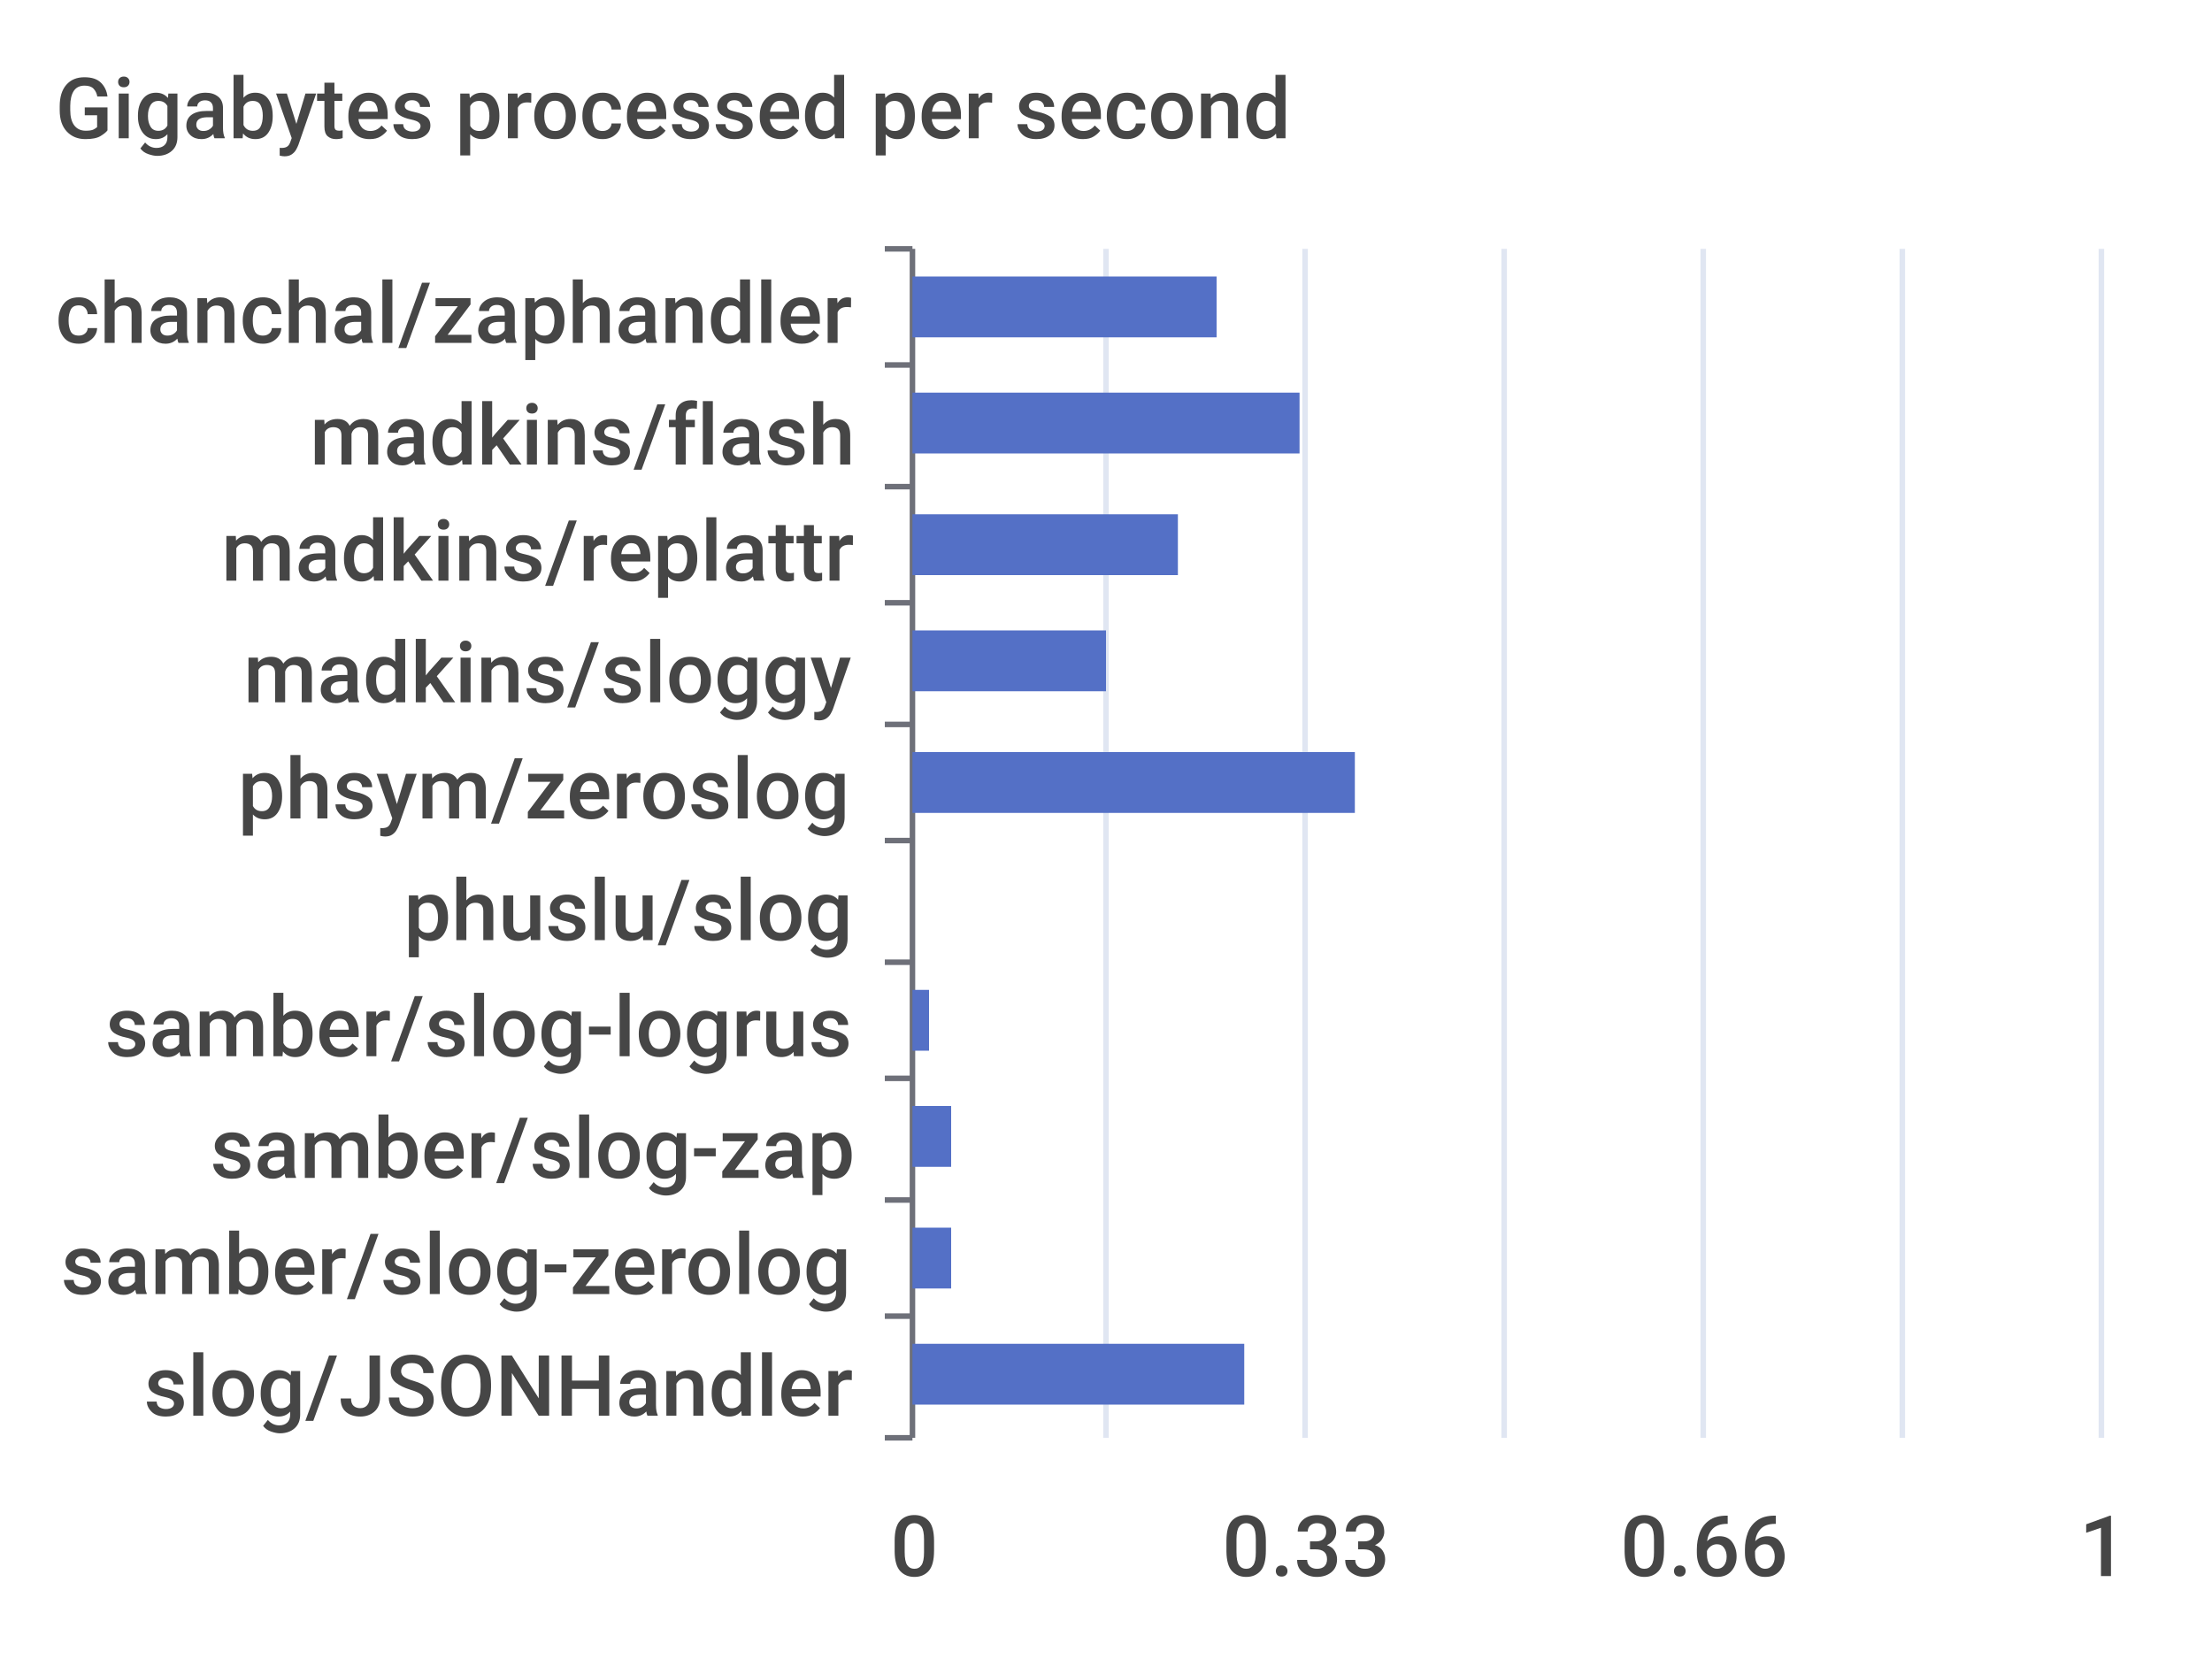
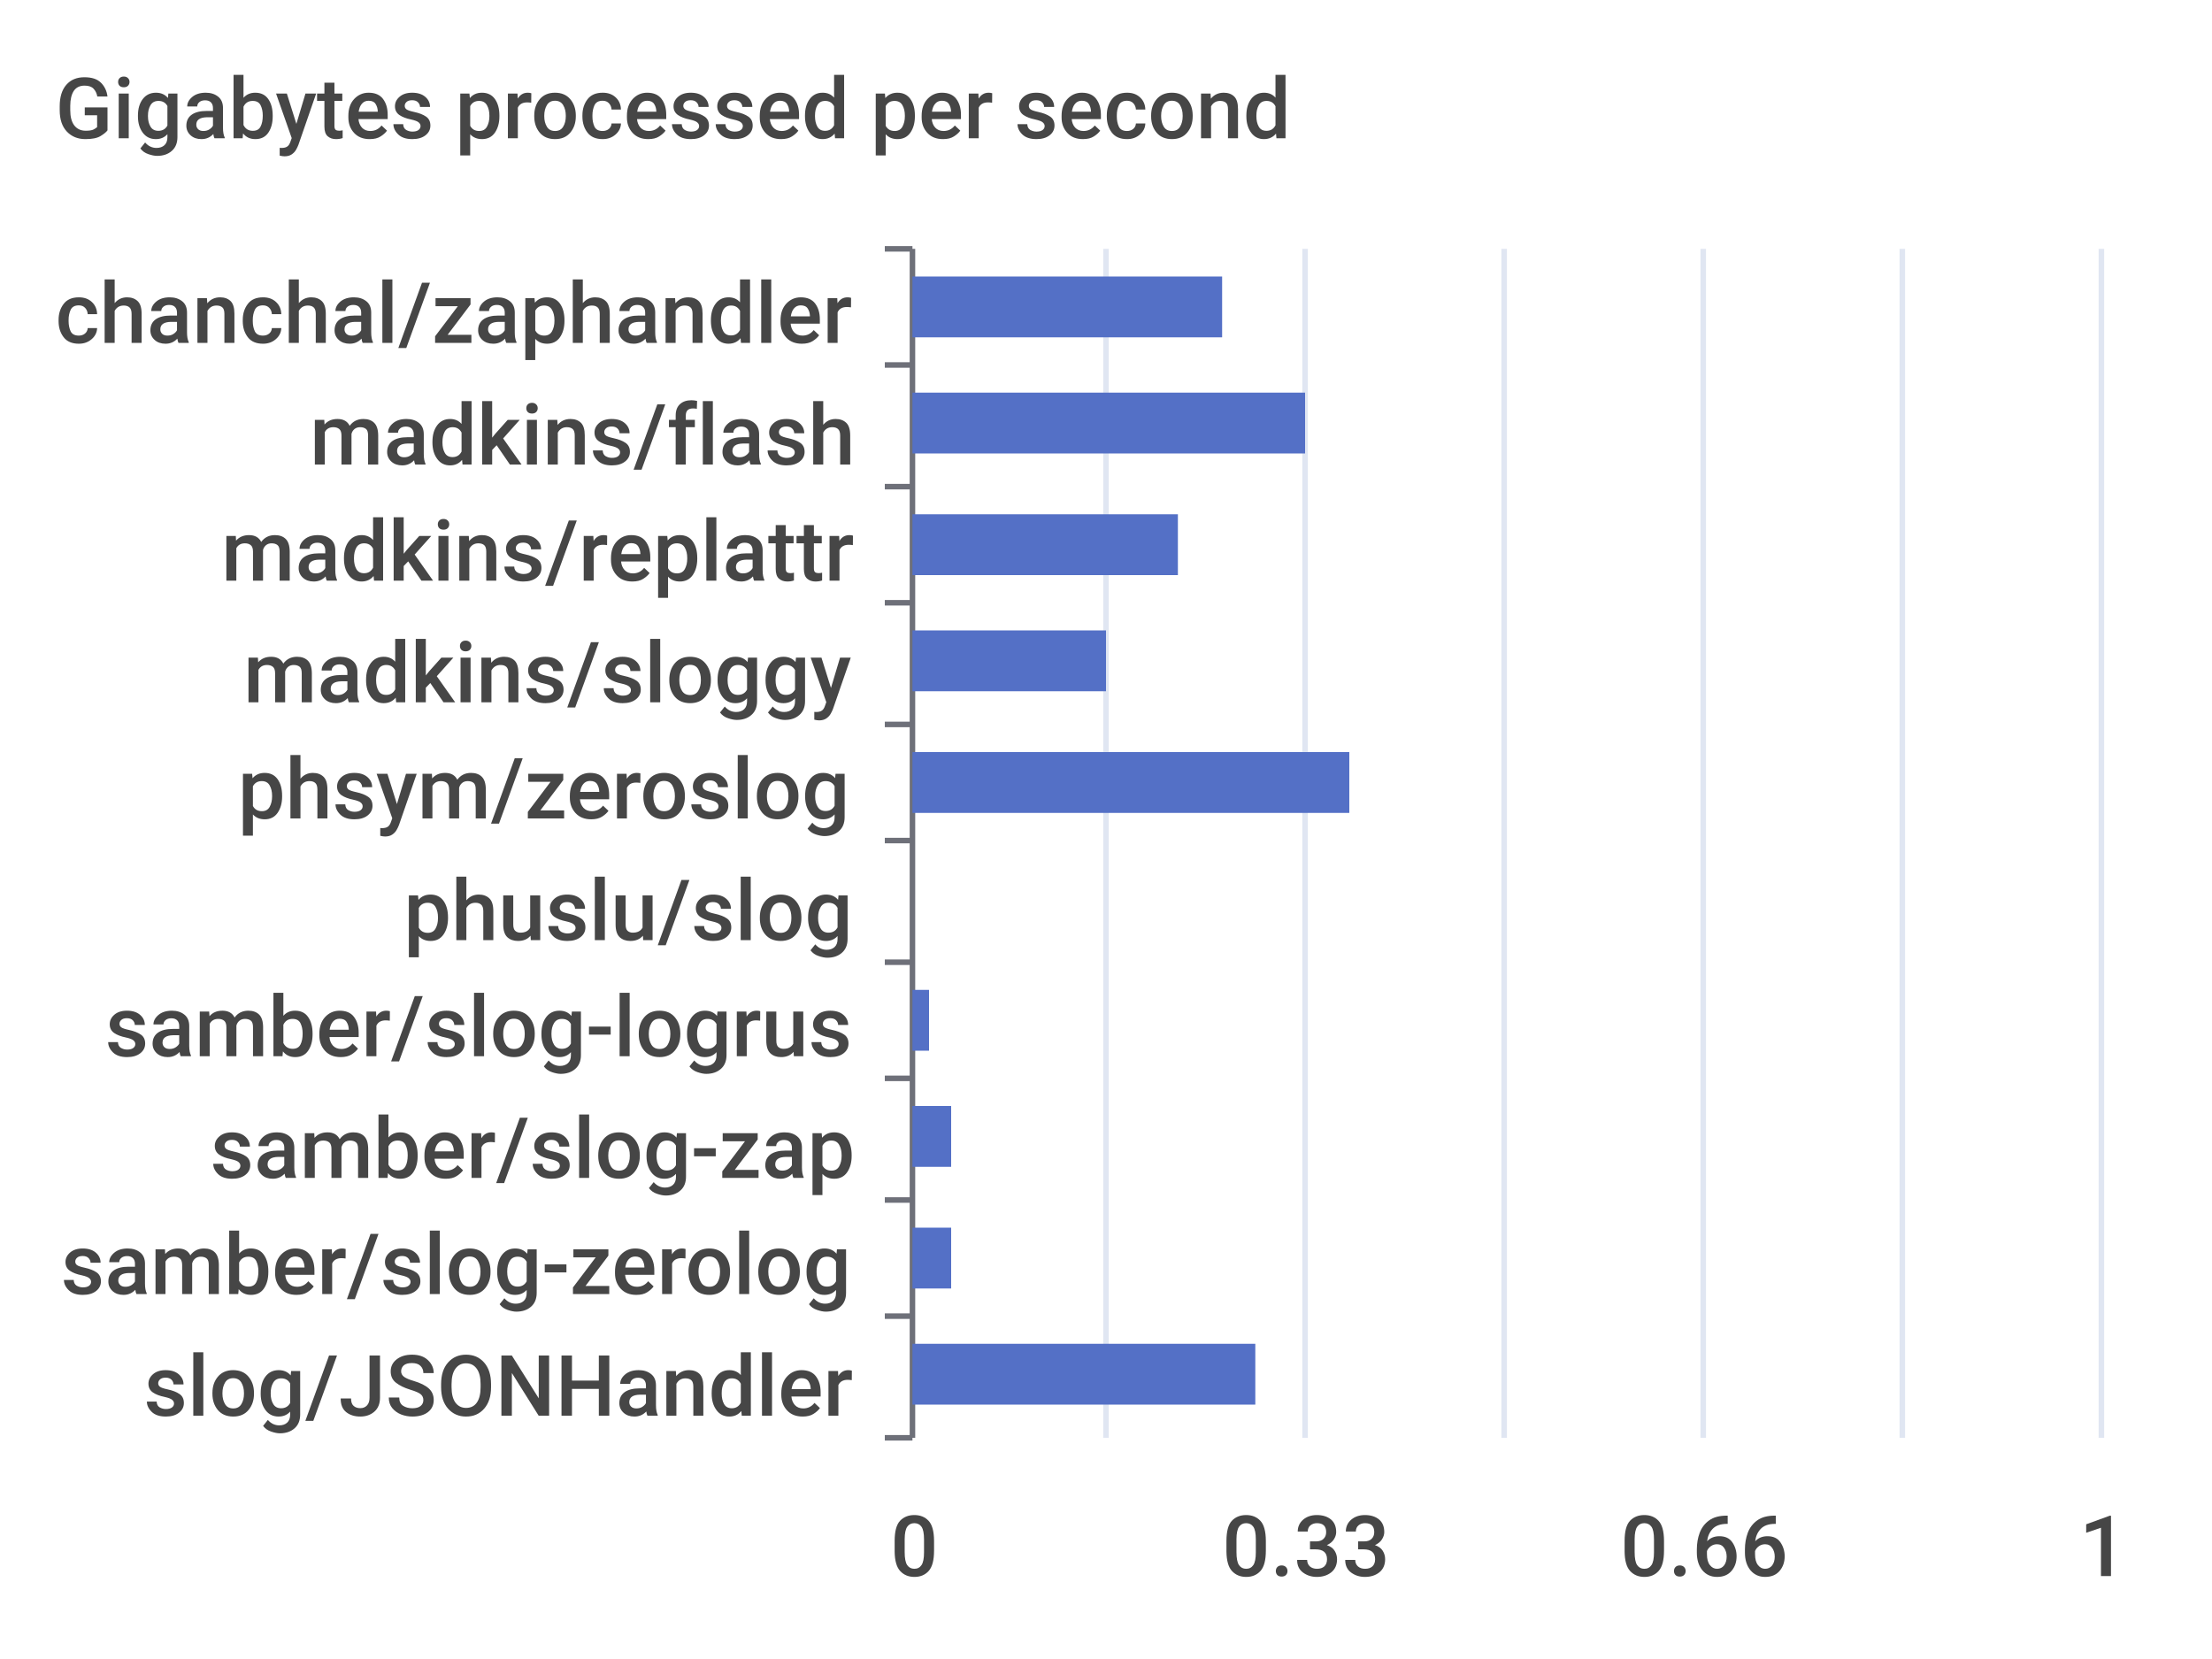
<svg xmlns="http://www.w3.org/2000/svg" width="400" height="300">\n<path d="M 0 0 L 400 0 L 400 300 L 0 300 L 0 0" style="stroke-width:0;stroke:none;fill:rgba(255,255,255,1.0)" />
  <text x="10" y="25" style="stroke-width:0;stroke:none;fill:rgba(70,70,70,1.0);font-size:15.3px;font-family:'Roboto Medium',sans-serif">Gigabytes processed per second</text>
  <path d="M 160 45 L 165 45" style="stroke-width:1;stroke:rgba(110,112,121,1.0);fill:none" />
  <path d="M 160 66 L 165 66" style="stroke-width:1;stroke:rgba(110,112,121,1.0);fill:none" />
  <path d="M 160 88 L 165 88" style="stroke-width:1;stroke:rgba(110,112,121,1.0);fill:none" />
  <path d="M 160 109 L 165 109" style="stroke-width:1;stroke:rgba(110,112,121,1.0);fill:none" />
  <path d="M 160 131 L 165 131" style="stroke-width:1;stroke:rgba(110,112,121,1.0);fill:none" />
  <path d="M 160 152 L 165 152" style="stroke-width:1;stroke:rgba(110,112,121,1.0);fill:none" />
  <path d="M 160 174 L 165 174" style="stroke-width:1;stroke:rgba(110,112,121,1.0);fill:none" />
  <path d="M 160 195 L 165 195" style="stroke-width:1;stroke:rgba(110,112,121,1.0);fill:none" />
  <path d="M 160 217 L 165 217" style="stroke-width:1;stroke:rgba(110,112,121,1.0);fill:none" />
  <path d="M 160 238 L 165 238" style="stroke-width:1;stroke:rgba(110,112,121,1.0);fill:none" />
  <path d="M 160 260 L 165 260" style="stroke-width:1;stroke:rgba(110,112,121,1.0);fill:none" />
  <path d="M 165 45 L 165 260" style="stroke-width:1;stroke:rgba(110,112,121,1.0);fill:none" />
  <text x="10" y="62" style="stroke-width:0;stroke:none;fill:rgba(70,70,70,1.0);font-size:15.3px;font-family:'Roboto Medium',sans-serif">chanchal/zaphandler</text>
  <text x="56" y="84" style="stroke-width:0;stroke:none;fill:rgba(70,70,70,1.0);font-size:15.3px;font-family:'Roboto Medium',sans-serif">madkins/flash</text>
  <text x="40" y="105" style="stroke-width:0;stroke:none;fill:rgba(70,70,70,1.0);font-size:15.3px;font-family:'Roboto Medium',sans-serif">madkins/replattr</text>
  <text x="44" y="127" style="stroke-width:0;stroke:none;fill:rgba(70,70,70,1.0);font-size:15.3px;font-family:'Roboto Medium',sans-serif">madkins/sloggy</text>
  <text x="43" y="148" style="stroke-width:0;stroke:none;fill:rgba(70,70,70,1.0);font-size:15.3px;font-family:'Roboto Medium',sans-serif">phsym/zeroslog</text>
  <text x="73" y="170" style="stroke-width:0;stroke:none;fill:rgba(70,70,70,1.0);font-size:15.3px;font-family:'Roboto Medium',sans-serif">phuslu/slog</text>
  <text x="19" y="191" style="stroke-width:0;stroke:none;fill:rgba(70,70,70,1.0);font-size:15.3px;font-family:'Roboto Medium',sans-serif">samber/slog-logrus</text>
  <text x="38" y="213" style="stroke-width:0;stroke:none;fill:rgba(70,70,70,1.0);font-size:15.3px;font-family:'Roboto Medium',sans-serif">samber/slog-zap</text>
  <text x="11" y="234" style="stroke-width:0;stroke:none;fill:rgba(70,70,70,1.0);font-size:15.3px;font-family:'Roboto Medium',sans-serif">samber/slog-zerolog</text>
  <text x="26" y="256" style="stroke-width:0;stroke:none;fill:rgba(70,70,70,1.0);font-size:15.3px;font-family:'Roboto Medium',sans-serif">slog/JSONHandler</text>
  <text x="161" y="285" style="stroke-width:0;stroke:none;fill:rgba(70,70,70,1.0);font-size:15.3px;font-family:'Roboto Medium',sans-serif">0</text>
  <text x="221" y="285" style="stroke-width:0;stroke:none;fill:rgba(70,70,70,1.0);font-size:15.3px;font-family:'Roboto Medium',sans-serif">0.33</text>
  <text x="293" y="285" style="stroke-width:0;stroke:none;fill:rgba(70,70,70,1.0);font-size:15.3px;font-family:'Roboto Medium',sans-serif">0.66</text>
  <text x="376" y="285" style="stroke-width:0;stroke:none;fill:rgba(70,70,70,1.0);font-size:15.3px;font-family:'Roboto Medium',sans-serif">1</text>
  <path d="M 200 45 L 200 260" style="stroke-width:1;stroke:rgba(224,230,242,1.0);fill:none" />
  <path d="M 236 45 L 236 260" style="stroke-width:1;stroke:rgba(224,230,242,1.0);fill:none" />
  <path d="M 272 45 L 272 260" style="stroke-width:1;stroke:rgba(224,230,242,1.0);fill:none" />
  <path d="M 308 45 L 308 260" style="stroke-width:1;stroke:rgba(224,230,242,1.0);fill:none" />
  <path d="M 344 45 L 344 260" style="stroke-width:1;stroke:rgba(224,230,242,1.0);fill:none" />
  <path d="M 380 45 L 380 260" style="stroke-width:1;stroke:rgba(224,230,242,1.0);fill:none" />
-   <path d="M 165 243 L 225 243 L 225 254 L 165 254 L 165 243" style="stroke-width:0;stroke:none;fill:rgba(84,112,198,1.0)" />
+   <path d="M 165 243 L 227 243 L 227 254 L 165 254 L 165 243" style="stroke-width:0;stroke:none;fill:rgba(84,112,198,1.0)" />
  <path d="M 165 222 L 172 222 L 172 233 L 165 233 L 165 222" style="stroke-width:0;stroke:none;fill:rgba(84,112,198,1.0)" />
  <path d="M 165 200 L 172 200 L 172 211 L 165 211 L 165 200" style="stroke-width:0;stroke:none;fill:rgba(84,112,198,1.0)" />
  <path d="M 165 179 L 168 179 L 168 190 L 165 190 L 165 179" style="stroke-width:0;stroke:none;fill:rgba(84,112,198,1.0)" />
  <path d="M 165 157 L 165 157 L 165 168 L 165 168 L 165 157" style="stroke-width:0;stroke:none;fill:rgba(84,112,198,1.0)" />
-   <path d="M 165 136 L 245 136 L 245 147 L 165 147 L 165 136" style="stroke-width:0;stroke:none;fill:rgba(84,112,198,1.0)" />
+   <path d="M 165 136 L 244 136 L 244 147 L 165 147 L 165 136" style="stroke-width:0;stroke:none;fill:rgba(84,112,198,1.0)" />
  <path d="M 165 114 L 200 114 L 200 125 L 165 125 L 165 114" style="stroke-width:0;stroke:none;fill:rgba(84,112,198,1.0)" />
  <path d="M 165 93 L 213 93 L 213 104 L 165 104 L 165 93" style="stroke-width:0;stroke:none;fill:rgba(84,112,198,1.0)" />
-   <path d="M 165 71 L 235 71 L 235 82 L 165 82 L 165 71" style="stroke-width:0;stroke:none;fill:rgba(84,112,198,1.0)" />
-   <path d="M 165 50 L 220 50 L 220 61 L 165 61 L 165 50" style="stroke-width:0;stroke:none;fill:rgba(84,112,198,1.0)" />
+   <path d="M 165 71 L 236 71 L 236 82 L 165 82 L 165 71" style="stroke-width:0;stroke:none;fill:rgba(84,112,198,1.0)" />
+   <path d="M 165 50 L 221 50 L 221 61 L 165 61 L 165 50" style="stroke-width:0;stroke:none;fill:rgba(84,112,198,1.0)" />
</svg>
